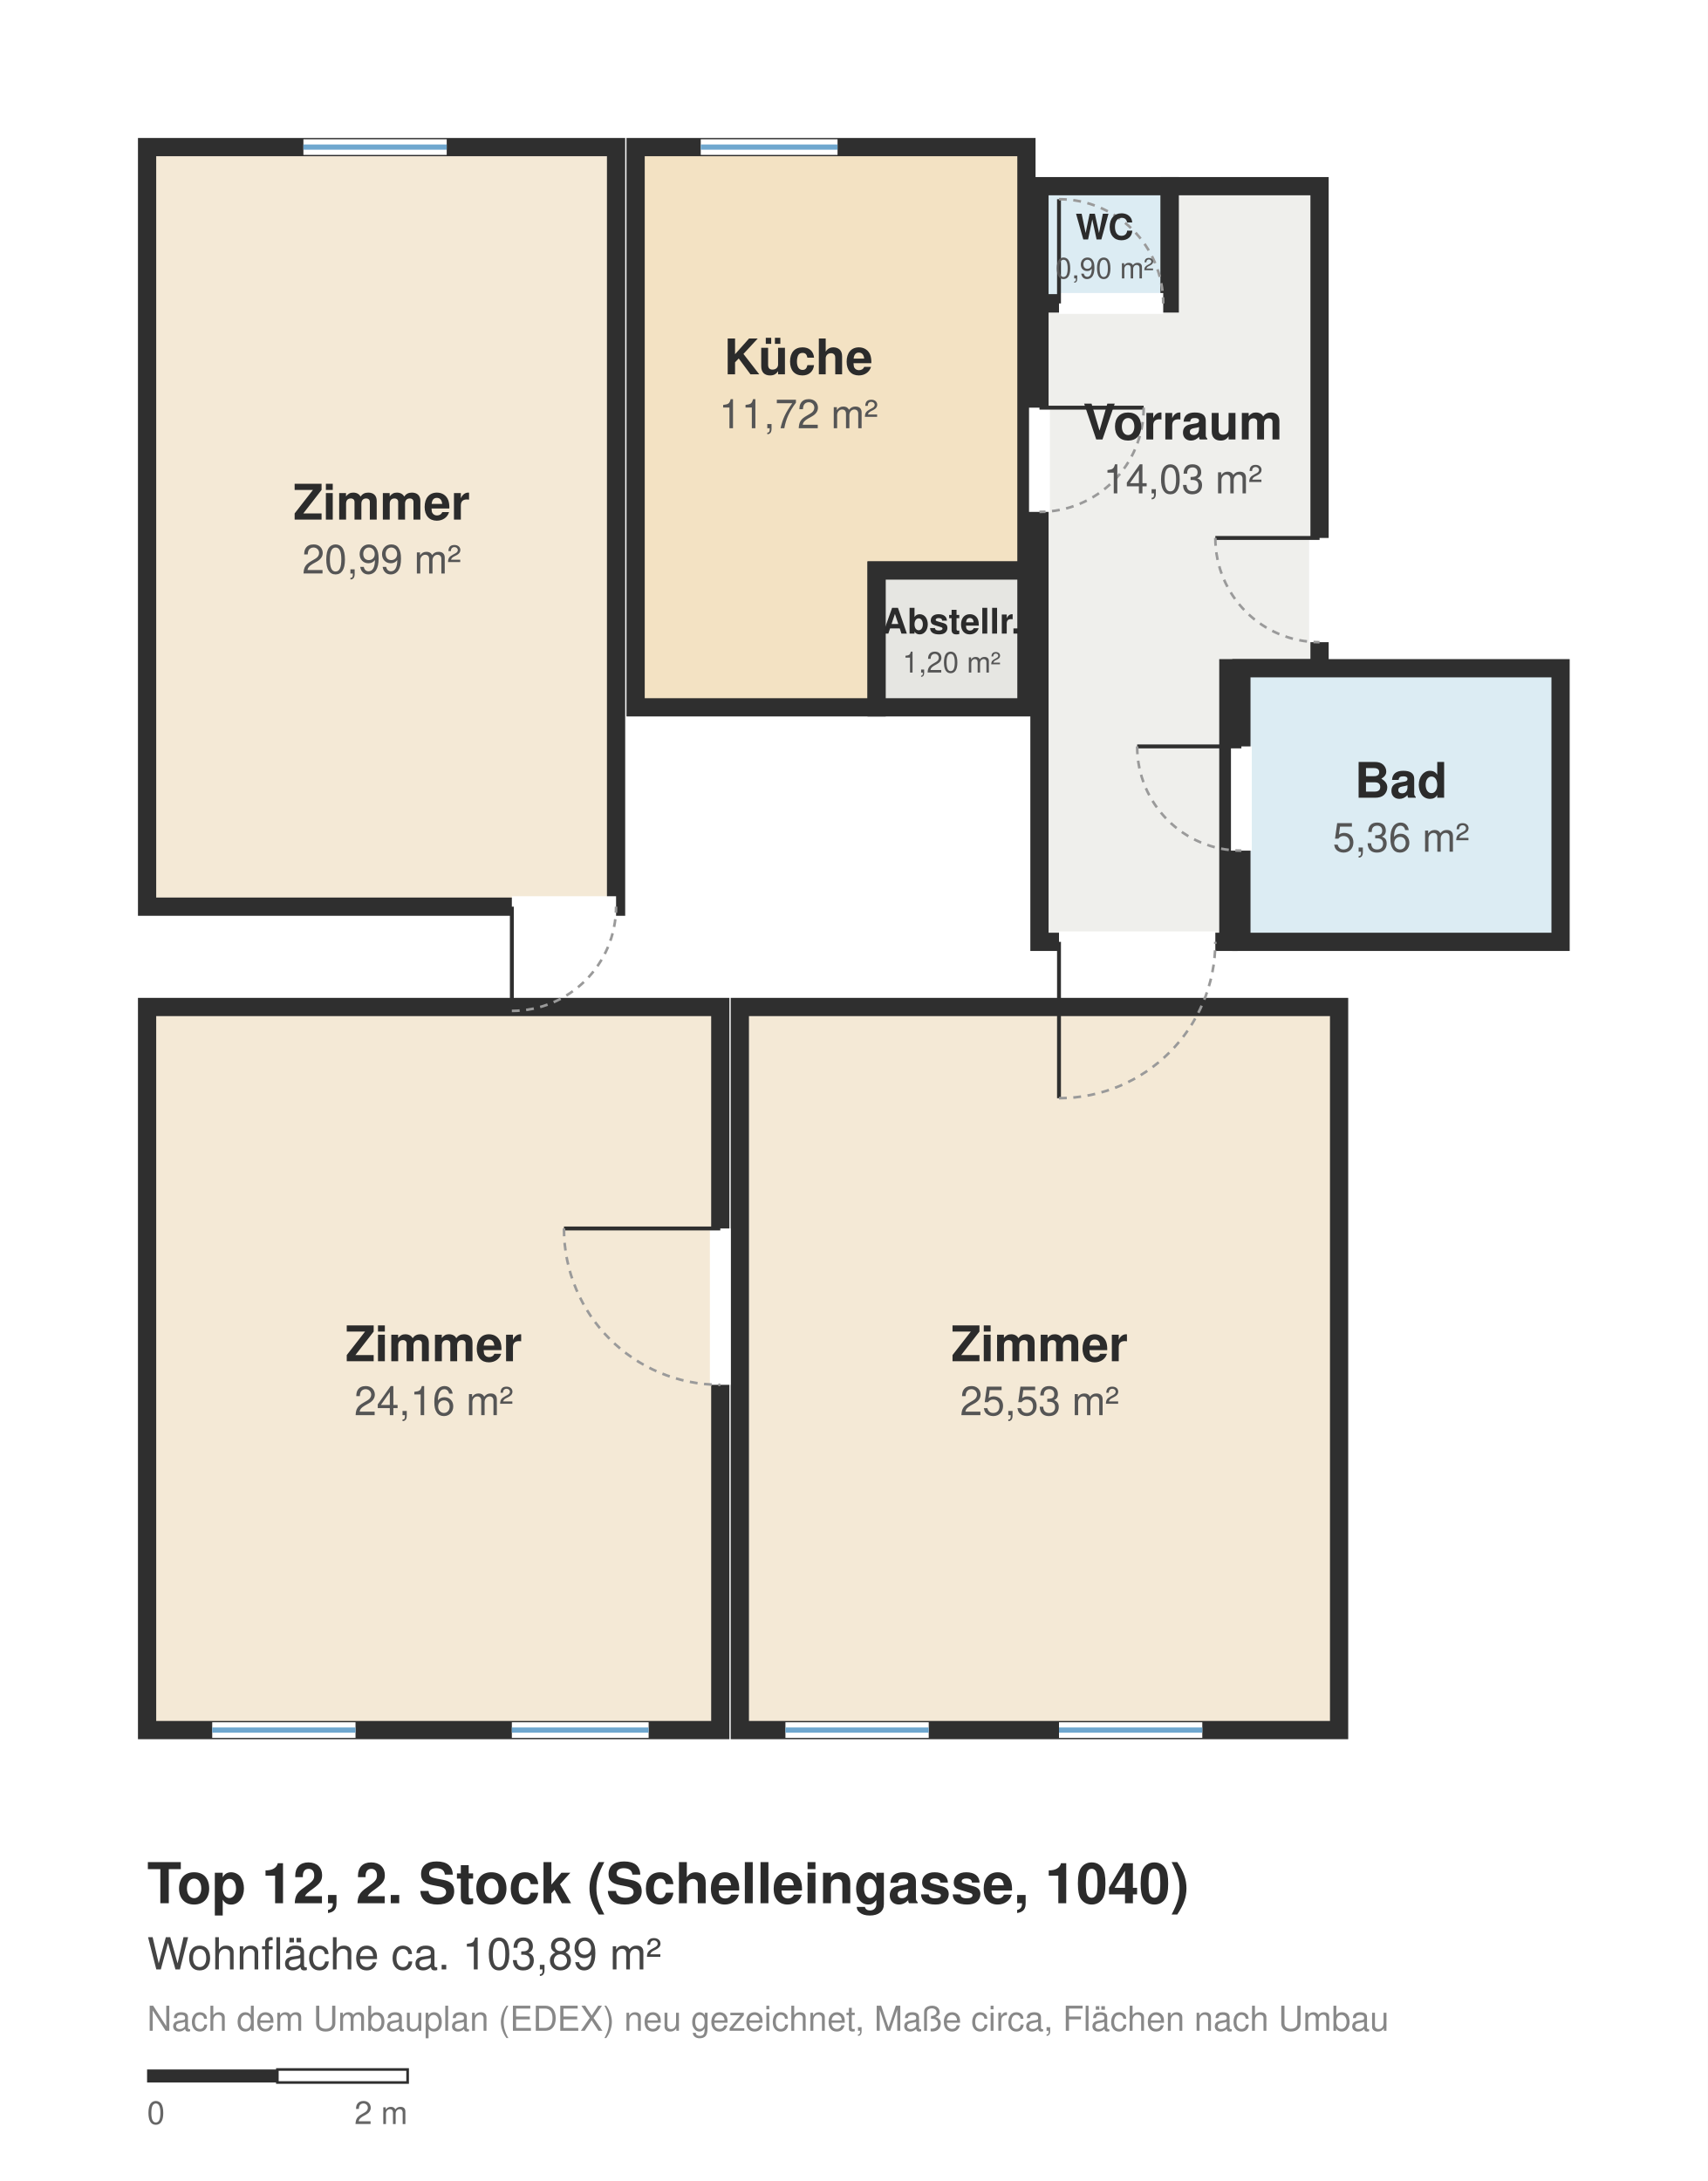
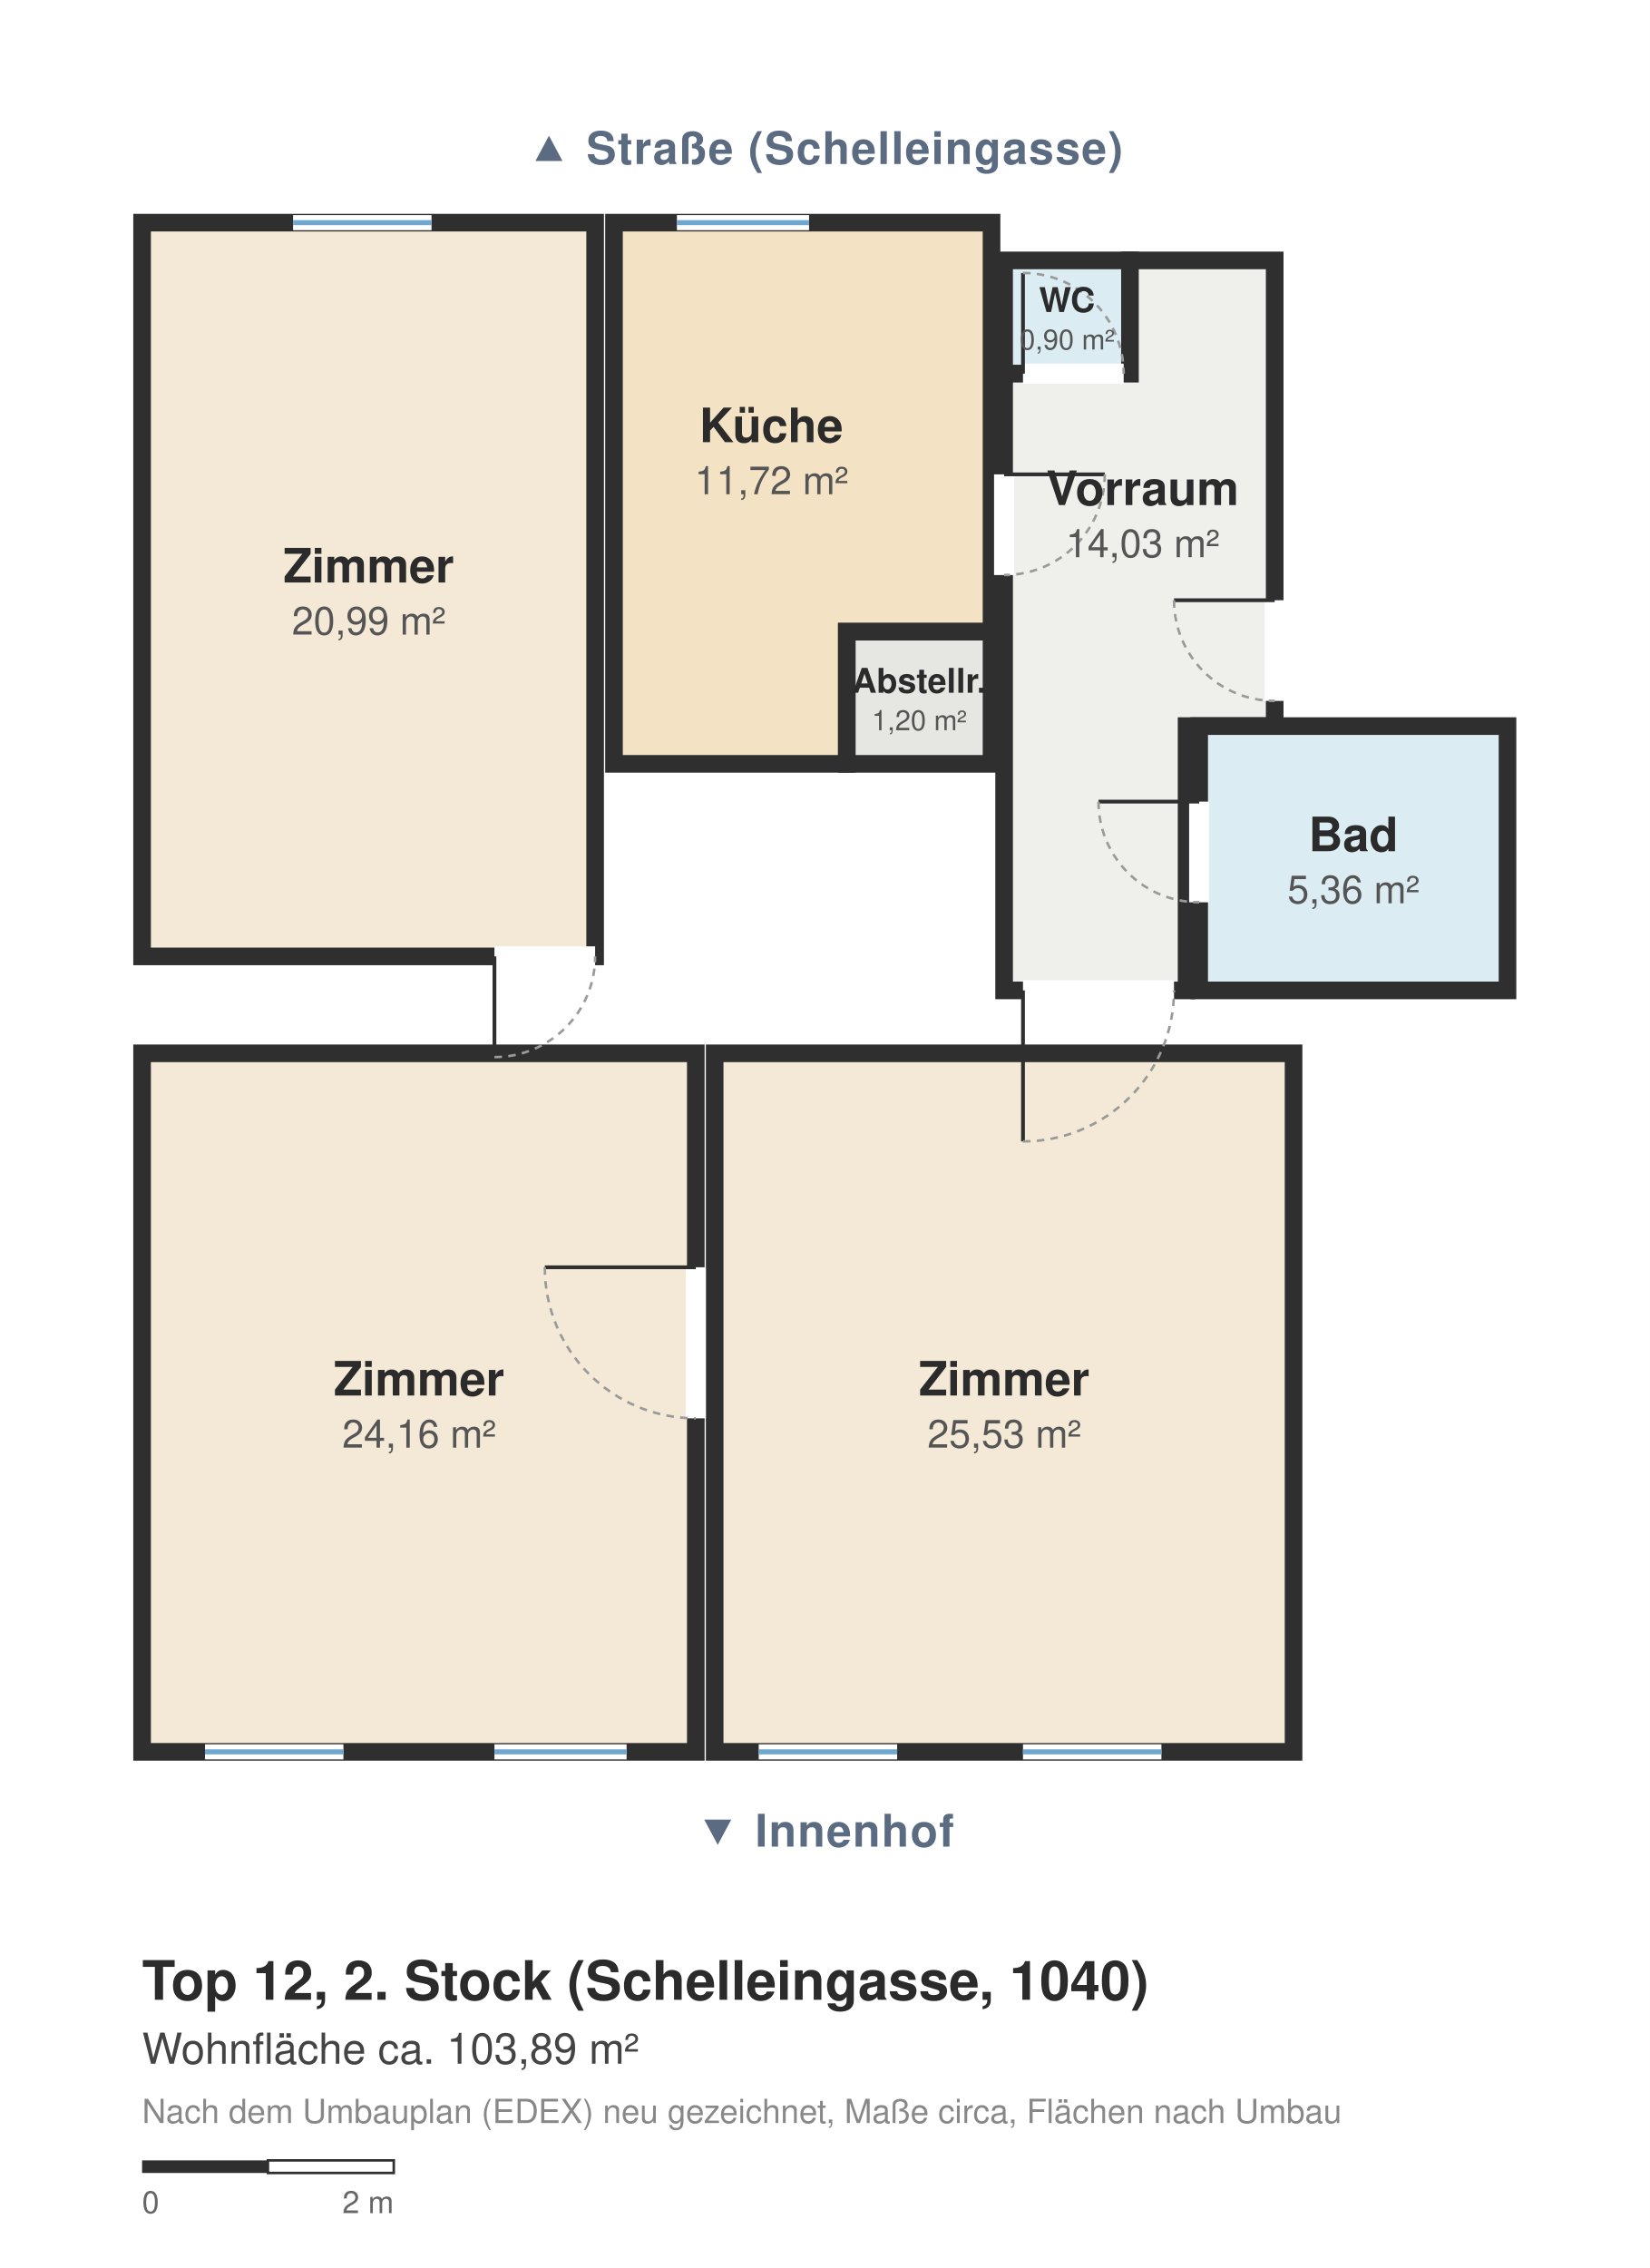
- <svg xmlns="http://www.w3.org/2000/svg" width="1311" height="1674" viewBox="0 0 1311 1674" font-family="Helvetica, Arial, sans-serif">
-   <rect width="1311" height="1674" fill="#ffffff" />
-   <polygon points="112.9,112.9 472.9,112.9 472.9,695.9 112.9,695.9" fill="#f4e9d6" stroke="none" />
-   <polygon points="112.9,112.9 472.9,112.9 472.9,695.9 112.9,695.9" fill="none" stroke="#2f2f2f" stroke-width="14.0" stroke-linejoin="miter" />
-   <polygon points="487.9,112.9 787.9,112.9 787.9,437.9 672.9,437.9 672.9,542.9 487.9,542.9" fill="#f3e2c3" stroke="none" />
-   <polygon points="487.9,112.9 787.9,112.9 787.9,437.9 672.9,437.9 672.9,542.9 487.9,542.9" fill="none" stroke="#2f2f2f" stroke-width="14.0" stroke-linejoin="miter" />
-   <polygon points="672.9,437.9 787.9,437.9 787.9,542.9 672.9,542.9" fill="#e6e6e2" stroke="none" />
-   <polygon points="672.9,437.9 787.9,437.9 787.9,542.9 672.9,542.9" fill="none" stroke="#2f2f2f" stroke-width="14.0" stroke-linejoin="miter" />
-   <polygon points="797.9,142.9 897.9,142.9 897.9,232.9 797.9,232.9" fill="#dcecf3" stroke="none" />
-   <polygon points="797.9,142.9 897.9,142.9 897.9,232.9 797.9,232.9" fill="none" stroke="#2f2f2f" stroke-width="14.0" stroke-linejoin="miter" />
-   <polygon points="797.9,232.9 897.9,232.9 897.9,142.9 1012.9,142.9 1012.9,512.9 942.9,512.9 942.9,722.9 797.9,722.9" fill="#efefec" stroke="none" />
-   <polygon points="797.9,232.9 897.9,232.9 897.9,142.9 1012.9,142.9 1012.9,512.9 942.9,512.9 942.9,722.9 797.9,722.9" fill="none" stroke="#2f2f2f" stroke-width="14.0" stroke-linejoin="miter" />
-   <polygon points="952.9,512.9 1197.9,512.9 1197.9,722.9 952.9,722.9" fill="#dcecf3" stroke="none" />
-   <polygon points="952.9,512.9 1197.9,512.9 1197.9,722.9 952.9,722.9" fill="none" stroke="#2f2f2f" stroke-width="14.0" stroke-linejoin="miter" />
-   <polygon points="112.9,772.9 552.9,772.9 552.9,1327.9 112.9,1327.9" fill="#f4e9d6" stroke="none" />
-   <polygon points="112.9,772.9 552.9,772.9 552.9,1327.9 112.9,1327.9" fill="none" stroke="#2f2f2f" stroke-width="14.0" stroke-linejoin="miter" />
-   <polygon points="567.9,772.9 1027.9,772.9 1027.9,1327.9 567.9,1327.9" fill="#f4e9d6" stroke="none" />
-   <polygon points="567.9,772.9 1027.9,772.9 1027.9,1327.9 567.9,1327.9" fill="none" stroke="#2f2f2f" stroke-width="14.0" stroke-linejoin="miter" />
-   <line x1="232.9" y1="112.9" x2="342.9" y2="112.9" stroke="#ffffff" stroke-width="12.0" />
-   <line x1="232.9" y1="112.9" x2="342.9" y2="112.9" stroke="#6fa7cf" stroke-width="4" />
-   <line x1="537.9" y1="112.9" x2="642.9" y2="112.9" stroke="#ffffff" stroke-width="12.0" />
-   <line x1="537.9" y1="112.9" x2="642.9" y2="112.9" stroke="#6fa7cf" stroke-width="4" />
-   <line x1="162.9" y1="1327.9" x2="272.9" y2="1327.9" stroke="#ffffff" stroke-width="12.0" />
-   <line x1="162.9" y1="1327.9" x2="272.9" y2="1327.9" stroke="#6fa7cf" stroke-width="4" />
-   <line x1="392.9" y1="1327.9" x2="497.9" y2="1327.9" stroke="#ffffff" stroke-width="12.0" />
-   <line x1="392.9" y1="1327.9" x2="497.9" y2="1327.9" stroke="#6fa7cf" stroke-width="4" />
-   <line x1="602.9" y1="1327.9" x2="712.9" y2="1327.9" stroke="#ffffff" stroke-width="12.0" />
-   <line x1="602.9" y1="1327.9" x2="712.9" y2="1327.9" stroke="#6fa7cf" stroke-width="4" />
-   <line x1="812.9" y1="1327.9" x2="922.9" y2="1327.9" stroke="#ffffff" stroke-width="12.0" />
-   <line x1="812.9" y1="1327.9" x2="922.9" y2="1327.9" stroke="#6fa7cf" stroke-width="4" />
-   <line x1="1012.9" y1="412.9" x2="1012.9" y2="492.9" stroke="#ffffff" stroke-width="16.0" />
-   <line x1="1012.9" y1="412.9" x2="932.9" y2="412.9" stroke="#2f2f2f" stroke-width="3" />
-   <path d="M 932.9 412.9 A 80.0 80.0 0 0 0 1012.9 492.9" fill="none" stroke="#9a9a9a" stroke-width="2" stroke-dasharray="6 5" />
-   <line x1="797.9" y1="312.9" x2="797.9" y2="392.9" stroke="#ffffff" stroke-width="16.0" />
-   <line x1="797.9" y1="312.9" x2="877.9" y2="312.9" stroke="#2f2f2f" stroke-width="3" />
-   <path d="M 877.9 312.9 A 80.0 80.0 0 0 1 797.9 392.9" fill="none" stroke="#9a9a9a" stroke-width="2" stroke-dasharray="6 5" />
-   <line x1="812.9" y1="232.9" x2="892.9" y2="232.9" stroke="#ffffff" stroke-width="16.0" />
-   <line x1="812.9" y1="232.9" x2="812.9" y2="152.9" stroke="#2f2f2f" stroke-width="3" />
-   <path d="M 812.9 152.9 A 80.0 80.0 0 0 1 892.9 232.9" fill="none" stroke="#9a9a9a" stroke-width="2" stroke-dasharray="6 5" />
-   <line x1="952.9" y1="572.9" x2="952.9" y2="652.9" stroke="#ffffff" stroke-width="16.0" />
-   <line x1="952.9" y1="572.9" x2="872.9" y2="572.9" stroke="#2f2f2f" stroke-width="3" />
-   <path d="M 872.9 572.9 A 80.0 80.0 0 0 0 952.9 652.9" fill="none" stroke="#9a9a9a" stroke-width="2" stroke-dasharray="6 5" />
-   <line x1="812.9" y1="722.9" x2="932.9" y2="722.9" stroke="#ffffff" stroke-width="16.0" />
-   <line x1="812.9" y1="722.9" x2="812.9" y2="842.9" stroke="#2f2f2f" stroke-width="3" />
-   <path d="M 812.9 842.9 A 120.0 120.0 0 0 0 932.9 722.9" fill="none" stroke="#9a9a9a" stroke-width="2" stroke-dasharray="6 5" />
-   <line x1="552.9" y1="942.9" x2="552.9" y2="1062.9" stroke="#ffffff" stroke-width="16.0" />
-   <line x1="552.9" y1="942.9" x2="432.9" y2="942.9" stroke="#2f2f2f" stroke-width="3" />
-   <path d="M 432.9 942.9 A 120.0 120.0 0 0 0 552.9 1062.9" fill="none" stroke="#9a9a9a" stroke-width="2" stroke-dasharray="6 5" />
-   <line x1="392.9" y1="695.9" x2="472.9" y2="695.9" stroke="#ffffff" stroke-width="16.0" />
-   <line x1="392.9" y1="695.9" x2="392.9" y2="775.9" stroke="#2f2f2f" stroke-width="3" />
-   <path d="M 392.9 775.9 A 80.0 80.0 0 0 0 472.9 695.9" fill="none" stroke="#9a9a9a" stroke-width="2" stroke-dasharray="6 5" />
-   <text x="292.9" y="398.8" font-size="37.7" font-weight="700" fill="#2b2b2b" text-anchor="middle">Zimmer</text>
-   <text x="292.9" y="440.2" font-size="30.9" fill="#555" text-anchor="middle">20,99 m²</text>
-   <text x="612.9" y="287.3" font-size="37.7" font-weight="700" fill="#2b2b2b" text-anchor="middle">Küche</text>
-   <text x="612.9" y="328.7" font-size="30.9" fill="#555" text-anchor="middle">11,72 m²</text>
-   <text x="730.4" y="486.3" font-size="27.1" font-weight="700" fill="#2b2b2b" text-anchor="middle">Abstellr.</text>
-   <text x="730.4" y="516.2" font-size="22.2" fill="#555" text-anchor="middle">1,20 m²</text>
-   <text x="847.9" y="183.8" font-size="27.1" font-weight="700" fill="#2b2b2b" text-anchor="middle">WC</text>
-   <text x="847.9" y="213.7" font-size="22.2" fill="#555" text-anchor="middle">0,90 m²</text>
-   <text x="907.9" y="337.3" font-size="37.7" font-weight="700" fill="#2b2b2b" text-anchor="middle">Vorraum</text>
-   <text x="907.9" y="378.7" font-size="30.9" fill="#555" text-anchor="middle">14,03 m²</text>
-   <text x="1075.4" y="612.3" font-size="37.7" font-weight="700" fill="#2b2b2b" text-anchor="middle">Bad</text>
-   <text x="1075.4" y="653.7" font-size="30.9" fill="#555" text-anchor="middle">5,36 m²</text>
-   <text x="332.9" y="1044.8" font-size="37.7" font-weight="700" fill="#2b2b2b" text-anchor="middle">Zimmer</text>
-   <text x="332.9" y="1086.2" font-size="30.9" fill="#555" text-anchor="middle">24,16 m²</text>
-   <text x="797.9" y="1044.8" font-size="37.7" font-weight="700" fill="#2b2b2b" text-anchor="middle">Zimmer</text>
-   <text x="797.9" y="1086.2" font-size="30.9" fill="#555" text-anchor="middle">25,53 m²</text>
-   <text x="112.9" y="1460.8" font-size="43.3" font-weight="700" fill="#2b2b2b">Top 12, 2. Stock (Schelleingasse, 1040)</text>
-   <text x="112.9" y="1511.6" font-size="33.9" fill="#444">Wohnfläche ca. 103,89 m²</text>
-   <text x="112.9" y="1558.7" font-size="26.4" fill="#888">Nach dem Umbauplan (EDEX) neu gezeichnet, Maße circa, Flächen nach Umbau</text>
-   <rect x="112.9" y="1588.4" width="100.0" height="10" fill="#2f2f2f" />
-   <rect x="212.9" y="1588.4" width="100.0" height="10" fill="#ffffff" stroke="#2f2f2f" stroke-width="2" />
-   <text x="112.9" y="1630.3" font-size="24.5" fill="#666">0</text>
-   <text x="312.9" y="1630.3" font-size="24.5" fill="#666" text-anchor="end">2 m</text>
+ <svg xmlns="http://www.w3.org/2000/svg" width="1311" height="1802" viewBox="0 0 1311 1802" font-family="Helvetica, Arial, sans-serif">
+   <rect width="1311" height="1802" fill="#ffffff" />
+   <polygon points="112.9,176.9 472.9,176.9 472.9,759.9 112.9,759.9" fill="#f4e9d6" stroke="none" />
+   <polygon points="112.9,176.9 472.9,176.9 472.9,759.9 112.9,759.9" fill="none" stroke="#2f2f2f" stroke-width="14.0" stroke-linejoin="miter" />
+   <polygon points="487.9,176.9 787.9,176.9 787.9,501.9 672.9,501.9 672.9,606.9 487.9,606.9" fill="#f3e2c3" stroke="none" />
+   <polygon points="487.9,176.9 787.9,176.9 787.9,501.9 672.9,501.9 672.9,606.9 487.9,606.9" fill="none" stroke="#2f2f2f" stroke-width="14.0" stroke-linejoin="miter" />
+   <polygon points="672.9,501.9 787.9,501.9 787.9,606.9 672.9,606.9" fill="#e6e6e2" stroke="none" />
+   <polygon points="672.9,501.9 787.9,501.9 787.9,606.9 672.9,606.9" fill="none" stroke="#2f2f2f" stroke-width="14.0" stroke-linejoin="miter" />
+   <polygon points="797.9,206.9 897.9,206.9 897.9,296.9 797.9,296.9" fill="#dcecf3" stroke="none" />
+   <polygon points="797.9,206.9 897.9,206.9 897.9,296.9 797.9,296.9" fill="none" stroke="#2f2f2f" stroke-width="14.0" stroke-linejoin="miter" />
+   <polygon points="797.9,296.9 897.9,296.9 897.9,206.9 1012.9,206.9 1012.9,576.9 942.9,576.9 942.9,786.9 797.9,786.9" fill="#efefec" stroke="none" />
+   <polygon points="797.9,296.9 897.9,296.9 897.9,206.9 1012.9,206.9 1012.9,576.9 942.9,576.9 942.9,786.9 797.9,786.9" fill="none" stroke="#2f2f2f" stroke-width="14.0" stroke-linejoin="miter" />
+   <polygon points="952.9,576.9 1197.9,576.9 1197.9,786.9 952.9,786.9" fill="#dcecf3" stroke="none" />
+   <polygon points="952.9,576.9 1197.9,576.9 1197.9,786.9 952.9,786.9" fill="none" stroke="#2f2f2f" stroke-width="14.0" stroke-linejoin="miter" />
+   <polygon points="112.9,836.9 552.9,836.9 552.9,1391.9 112.9,1391.9" fill="#f4e9d6" stroke="none" />
+   <polygon points="112.9,836.9 552.9,836.9 552.9,1391.9 112.9,1391.9" fill="none" stroke="#2f2f2f" stroke-width="14.0" stroke-linejoin="miter" />
+   <polygon points="567.9,836.9 1027.9,836.9 1027.9,1391.9 567.9,1391.9" fill="#f4e9d6" stroke="none" />
+   <polygon points="567.9,836.9 1027.9,836.9 1027.9,1391.9 567.9,1391.9" fill="none" stroke="#2f2f2f" stroke-width="14.0" stroke-linejoin="miter" />
+   <line x1="232.9" y1="176.9" x2="342.9" y2="176.9" stroke="#ffffff" stroke-width="12.0" />
+   <line x1="232.9" y1="176.9" x2="342.9" y2="176.9" stroke="#6fa7cf" stroke-width="4" />
+   <line x1="537.9" y1="176.9" x2="642.9" y2="176.9" stroke="#ffffff" stroke-width="12.0" />
+   <line x1="537.9" y1="176.9" x2="642.9" y2="176.9" stroke="#6fa7cf" stroke-width="4" />
+   <line x1="162.9" y1="1391.9" x2="272.9" y2="1391.9" stroke="#ffffff" stroke-width="12.0" />
+   <line x1="162.9" y1="1391.9" x2="272.9" y2="1391.9" stroke="#6fa7cf" stroke-width="4" />
+   <line x1="392.9" y1="1391.9" x2="497.9" y2="1391.9" stroke="#ffffff" stroke-width="12.0" />
+   <line x1="392.9" y1="1391.9" x2="497.9" y2="1391.9" stroke="#6fa7cf" stroke-width="4" />
+   <line x1="602.9" y1="1391.9" x2="712.9" y2="1391.9" stroke="#ffffff" stroke-width="12.0" />
+   <line x1="602.9" y1="1391.9" x2="712.9" y2="1391.9" stroke="#6fa7cf" stroke-width="4" />
+   <line x1="812.9" y1="1391.9" x2="922.9" y2="1391.9" stroke="#ffffff" stroke-width="12.0" />
+   <line x1="812.9" y1="1391.9" x2="922.9" y2="1391.9" stroke="#6fa7cf" stroke-width="4" />
+   <line x1="1012.9" y1="476.9" x2="1012.9" y2="556.9" stroke="#ffffff" stroke-width="16.0" />
+   <line x1="1012.9" y1="476.9" x2="932.9" y2="476.9" stroke="#2f2f2f" stroke-width="3" />
+   <path d="M 932.9 476.9 A 80.0 80.0 0 0 0 1012.9 556.9" fill="none" stroke="#9a9a9a" stroke-width="2" stroke-dasharray="6 5" />
+   <line x1="797.9" y1="376.9" x2="797.9" y2="456.9" stroke="#ffffff" stroke-width="16.0" />
+   <line x1="797.9" y1="376.9" x2="877.9" y2="376.9" stroke="#2f2f2f" stroke-width="3" />
+   <path d="M 877.9 376.9 A 80.0 80.0 0 0 1 797.9 456.9" fill="none" stroke="#9a9a9a" stroke-width="2" stroke-dasharray="6 5" />
+   <line x1="812.9" y1="296.9" x2="892.9" y2="296.9" stroke="#ffffff" stroke-width="16.0" />
+   <line x1="812.9" y1="296.9" x2="812.9" y2="216.9" stroke="#2f2f2f" stroke-width="3" />
+   <path d="M 812.9 216.9 A 80.0 80.0 0 0 1 892.9 296.9" fill="none" stroke="#9a9a9a" stroke-width="2" stroke-dasharray="6 5" />
+   <line x1="952.9" y1="636.9" x2="952.9" y2="716.9" stroke="#ffffff" stroke-width="16.0" />
+   <line x1="952.9" y1="636.9" x2="872.9" y2="636.9" stroke="#2f2f2f" stroke-width="3" />
+   <path d="M 872.9 636.9 A 80.0 80.0 0 0 0 952.9 716.9" fill="none" stroke="#9a9a9a" stroke-width="2" stroke-dasharray="6 5" />
+   <line x1="812.9" y1="786.9" x2="932.9" y2="786.9" stroke="#ffffff" stroke-width="16.0" />
+   <line x1="812.9" y1="786.9" x2="812.9" y2="906.9" stroke="#2f2f2f" stroke-width="3" />
+   <path d="M 812.9 906.9 A 120.0 120.0 0 0 0 932.9 786.9" fill="none" stroke="#9a9a9a" stroke-width="2" stroke-dasharray="6 5" />
+   <line x1="552.9" y1="1006.9" x2="552.9" y2="1126.9" stroke="#ffffff" stroke-width="16.0" />
+   <line x1="552.9" y1="1006.9" x2="432.9" y2="1006.9" stroke="#2f2f2f" stroke-width="3" />
+   <path d="M 432.9 1006.9 A 120.0 120.0 0 0 0 552.9 1126.9" fill="none" stroke="#9a9a9a" stroke-width="2" stroke-dasharray="6 5" />
+   <line x1="392.9" y1="759.9" x2="472.9" y2="759.9" stroke="#ffffff" stroke-width="16.0" />
+   <line x1="392.9" y1="759.9" x2="392.9" y2="839.9" stroke="#2f2f2f" stroke-width="3" />
+   <path d="M 392.9 839.9 A 80.0 80.0 0 0 0 472.9 759.9" fill="none" stroke="#9a9a9a" stroke-width="2" stroke-dasharray="6 5" />
+   <text x="292.9" y="462.8" font-size="37.7" font-weight="700" fill="#2b2b2b" text-anchor="middle">Zimmer</text>
+   <text x="292.9" y="504.2" font-size="30.9" fill="#555" text-anchor="middle">20,99 m²</text>
+   <text x="612.9" y="351.3" font-size="37.7" font-weight="700" fill="#2b2b2b" text-anchor="middle">Küche</text>
+   <text x="612.9" y="392.7" font-size="30.9" fill="#555" text-anchor="middle">11,72 m²</text>
+   <text x="730.4" y="550.4" font-size="27.1" font-weight="700" fill="#2b2b2b" text-anchor="middle">Abstellr.</text>
+   <text x="730.4" y="580.2" font-size="22.2" fill="#555" text-anchor="middle">1,20 m²</text>
+   <text x="847.9" y="247.9" font-size="27.1" font-weight="700" fill="#2b2b2b" text-anchor="middle">WC</text>
+   <text x="847.9" y="277.7" font-size="22.2" fill="#555" text-anchor="middle">0,90 m²</text>
+   <text x="907.9" y="401.3" font-size="37.7" font-weight="700" fill="#2b2b2b" text-anchor="middle">Vorraum</text>
+   <text x="907.9" y="442.7" font-size="30.9" fill="#555" text-anchor="middle">14,03 m²</text>
+   <text x="1075.4" y="676.3" font-size="37.7" font-weight="700" fill="#2b2b2b" text-anchor="middle">Bad</text>
+   <text x="1075.4" y="717.7" font-size="30.9" fill="#555" text-anchor="middle">5,36 m²</text>
+   <text x="332.9" y="1108.8" font-size="37.7" font-weight="700" fill="#2b2b2b" text-anchor="middle">Zimmer</text>
+   <text x="332.9" y="1150.2" font-size="30.9" fill="#555" text-anchor="middle">24,16 m²</text>
+   <text x="797.9" y="1108.8" font-size="37.7" font-weight="700" fill="#2b2b2b" text-anchor="middle">Zimmer</text>
+   <text x="797.9" y="1150.2" font-size="30.9" fill="#555" text-anchor="middle">25,53 m²</text>
+   <text x="655.4" y="130.3" font-size="35.8" font-weight="700" fill="#5b6b82" letter-spacing="1" text-anchor="middle">▲ Straße (Schelleingasse)</text>
+   <text x="655.4" y="1467.2" font-size="35.8" font-weight="700" fill="#5b6b82" letter-spacing="1" text-anchor="middle">▼ Innenhof</text>
+   <text x="112.9" y="1588.9" font-size="43.3" font-weight="700" fill="#2b2b2b">Top 12, 2. Stock (Schelleingasse, 1040)</text>
+   <text x="112.9" y="1639.7" font-size="33.9" fill="#444">Wohnfläche ca. 103,89 m²</text>
+   <text x="112.9" y="1686.8" font-size="26.4" fill="#888">Nach dem Umbauplan (EDEX) neu gezeichnet, Maße circa, Flächen nach Umbau</text>
+   <rect x="112.9" y="1716.5" width="100.0" height="10" fill="#2f2f2f" />
+   <rect x="212.9" y="1716.5" width="100.0" height="10" fill="#ffffff" stroke="#2f2f2f" stroke-width="2" />
+   <text x="112.9" y="1758.4" font-size="24.5" fill="#666">0</text>
+   <text x="312.9" y="1758.4" font-size="24.5" fill="#666" text-anchor="end">2 m</text>
</svg>
